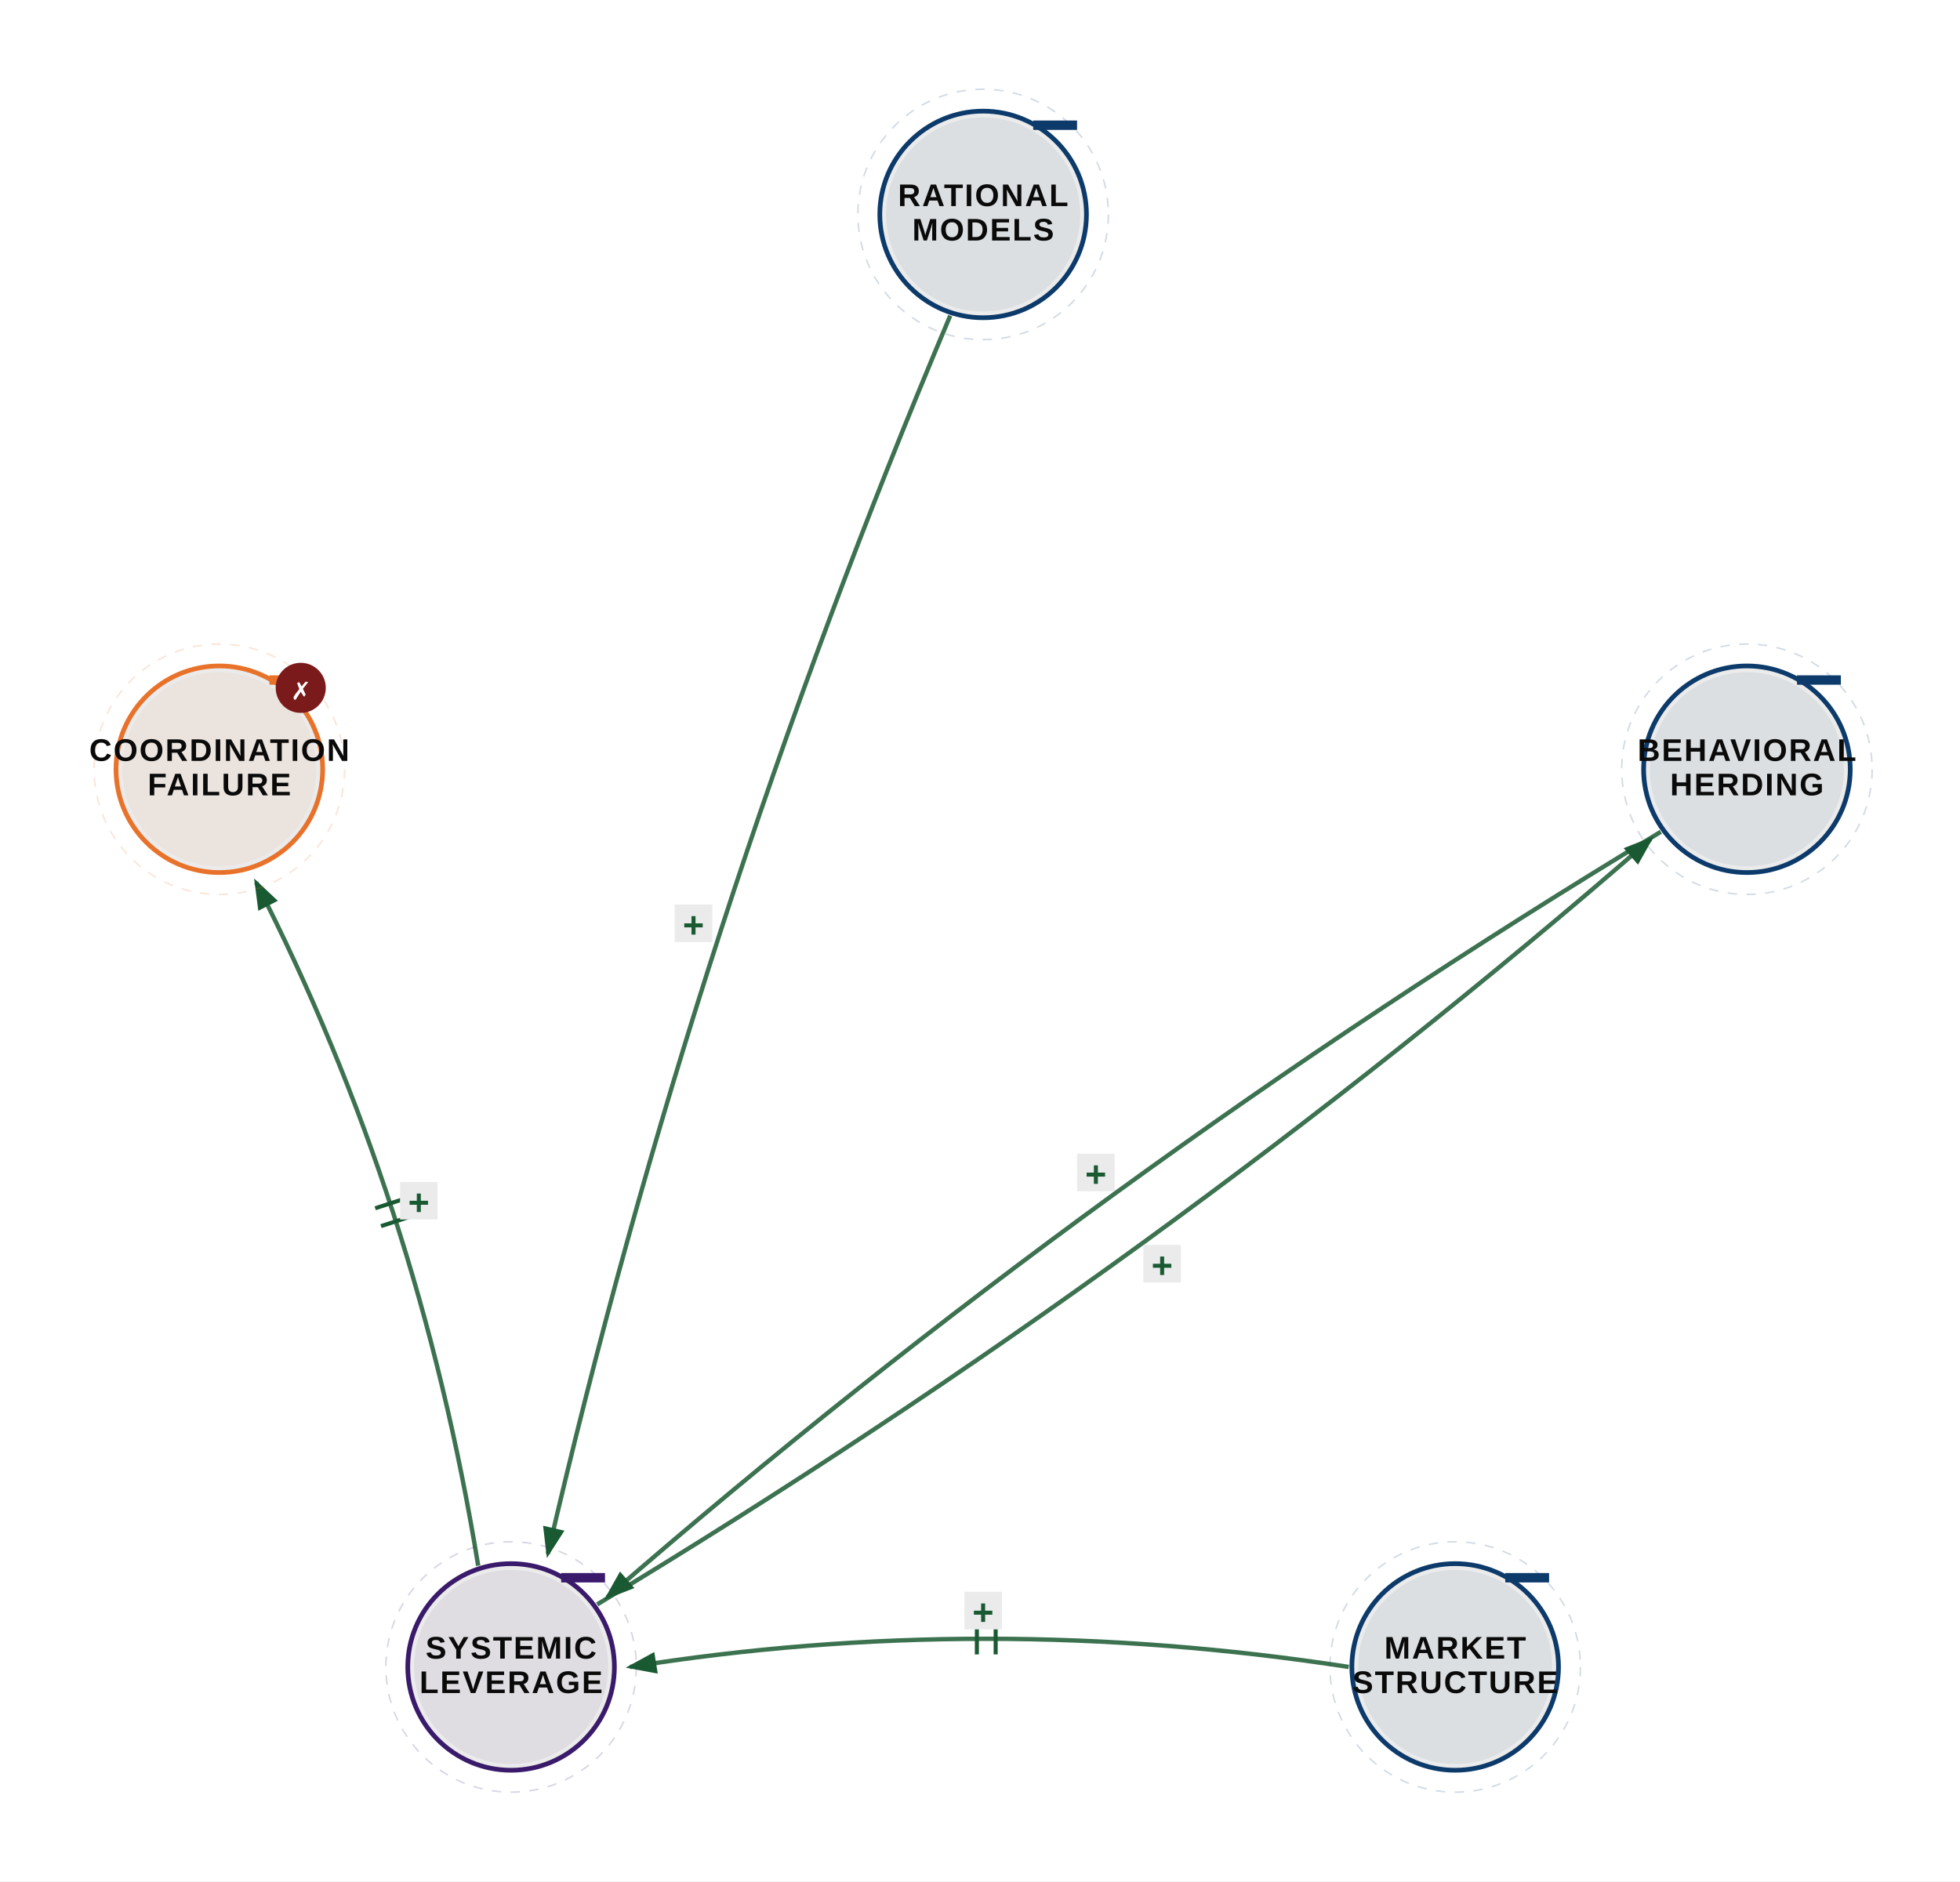
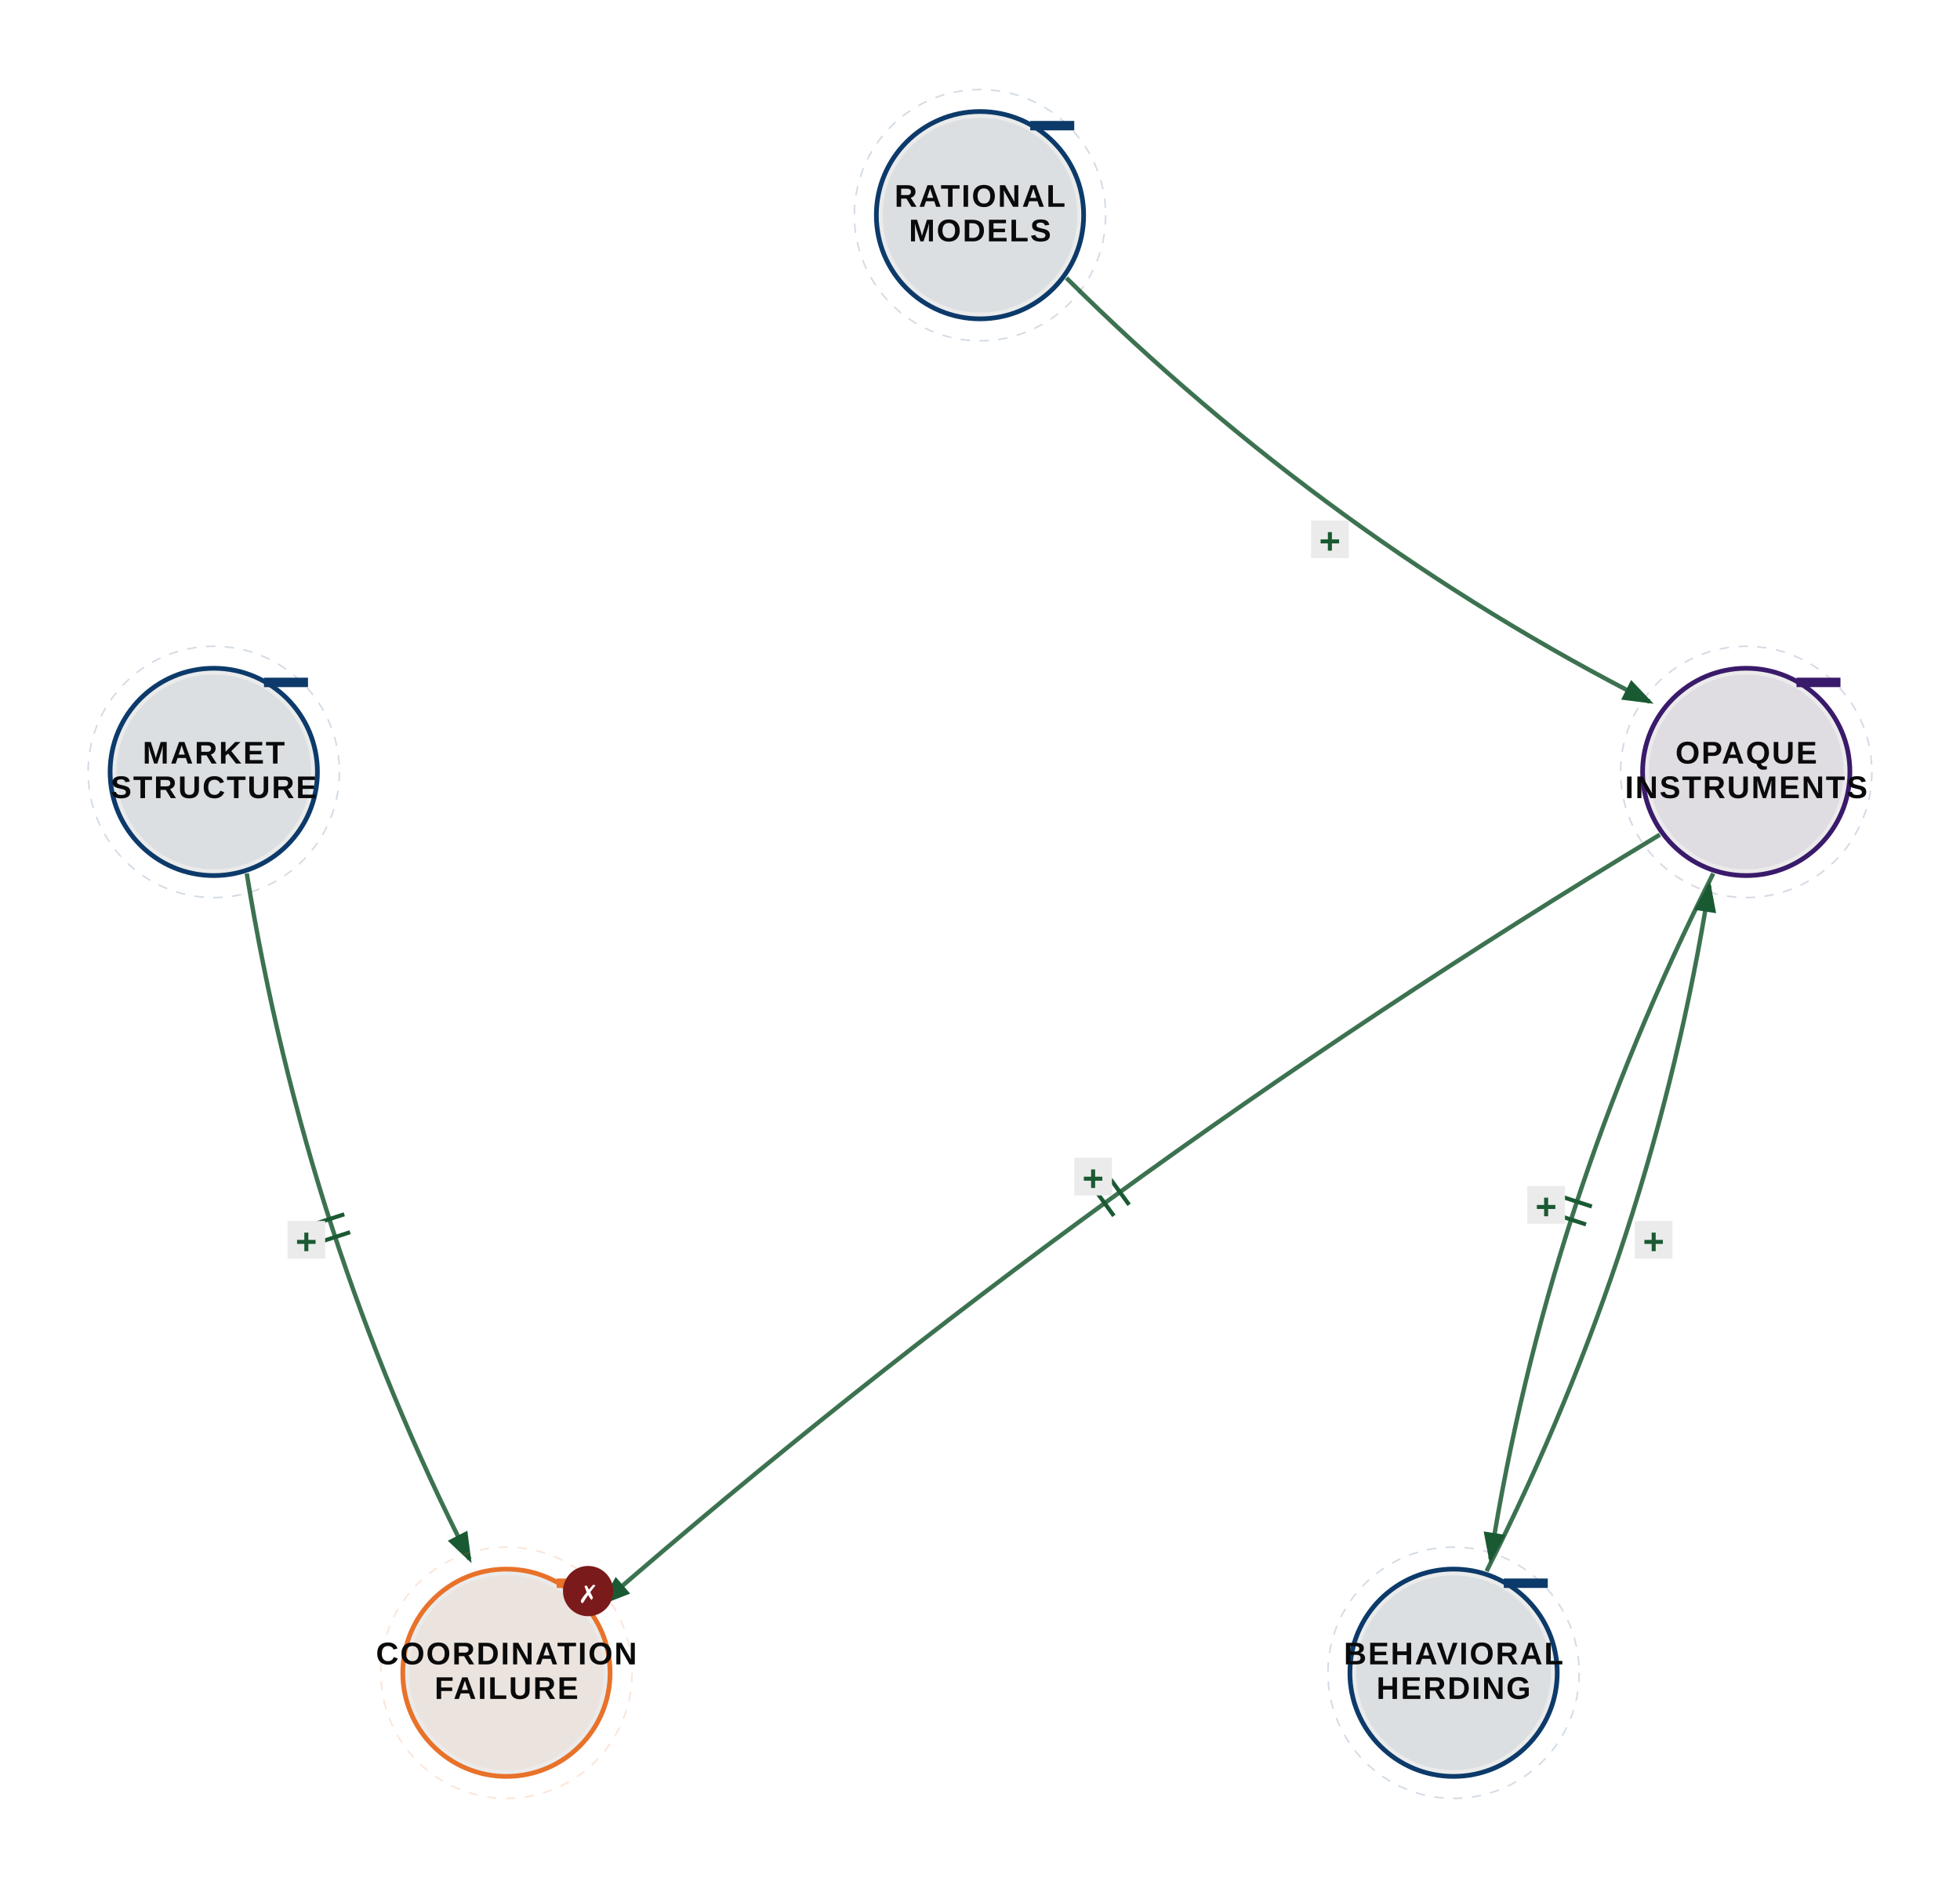
- <svg xmlns="http://www.w3.org/2000/svg" viewBox="326 138 626 601" width="626" height="601">
-   <rect x="326" y="138" width="626" height="601" fill="#fff" />
+ <svg xmlns="http://www.w3.org/2000/svg" viewBox="328 138 624 601" width="624" height="601">
+   <rect x="328" y="138" width="624" height="601" fill="#fff" />
  <defs>
    <marker id="ap" markerWidth="7" markerHeight="5" refX="6" refY="2.5" orient="auto">
      <polygon points="0 0,7 2.5,0 5" fill="#1a5a32" />
    </marker>
    <marker id="an" markerWidth="7" markerHeight="5" refX="6" refY="2.5" orient="auto">
      <polygon points="0 0,7 2.5,0 5" fill="#7a1a1a" />
    </marker>
    <marker id="ac" markerWidth="7" markerHeight="5" refX="6" refY="2.5" orient="auto">
      <polygon points="0 0,7 2.5,0 5" fill="#9a9a9a" />
    </marker>
  </defs>
  <g>
-     <path d="M629.493,238.836 Q547.498,432.944 500.976,634.373" fill="none" stroke="#1a5a32" stroke-width="1.4" stroke-opacity="0.85" marker-end="url(#ap)" />
-     <rect x="541.498" y="426.944" width="12" height="12" fill="#ebebeb" />
-     <text x="547.498" y="433.944" text-anchor="middle" dominant-baseline="middle" fill="#1a5a32" font-family="monospace" font-size="11" font-weight="700">+</text>
+     <path d="M667.507,226.485 Q751.393,309.681 853.203,361.401" fill="none" stroke="#1a5a32" stroke-width="1.4" stroke-opacity="0.85" marker-end="url(#ap)" />
+     <rect x="745.393" y="303.681" width="12" height="12" fill="#ebebeb" />
+     <text x="751.393" y="310.681" text-anchor="middle" dominant-baseline="middle" fill="#1a5a32" font-family="monospace" font-size="11" font-weight="700">+</text>
+   </g>
+   <g>
+     <path d="M801.273,638.177 Q854.475,532.687 872.203,419.877" fill="none" stroke="#1a5a32" stroke-width="1.4" stroke-opacity="0.85" marker-end="url(#ap)" />
+     <rect x="848.475" y="526.687" width="12" height="12" fill="#ebebeb" />
+     <text x="854.475" y="533.687" text-anchor="middle" dominant-baseline="middle" fill="#1a5a32" font-family="monospace" font-size="11" font-weight="700">+</text>
+   </g>
+   <g>
+     <path d="M873.439,416.073 Q820.237,521.563 802.51,634.373" fill="none" stroke="#1a5a32" stroke-width="1.4" stroke-opacity="0.85" marker-end="url(#ap)" />
+     <g transform="translate(829.106,523.3928) rotate(108)">
+       <line x1="-3" y1="-5" x2="-3" y2="5" stroke="#1a5a32" stroke-width="1.3" />
+       <line x1="3" y1="-5" x2="3" y2="5" stroke="#1a5a32" stroke-width="1.3" />
+     </g>
+     <rect x="814.237" y="515.563" width="12" height="12" fill="#ebebeb" />
+     <text x="820.237" y="522.563" text-anchor="middle" dominant-baseline="middle" fill="#1a5a32" font-family="monospace" font-size="11" font-weight="700">+</text>
  </g>
  <g>
    <path d="M856.439,403.722 Q676.009,512.563 519.976,648.177" fill="none" stroke="#1a5a32" stroke-width="1.4" stroke-opacity="0.85" marker-end="url(#ap)" />
+     <g transform="translate(682.1085,519.2561) rotate(144)">
+       <line x1="-3" y1="-5" x2="-3" y2="5" stroke="#1a5a32" stroke-width="1.3" />
+       <line x1="3" y1="-5" x2="3" y2="5" stroke="#1a5a32" stroke-width="1.3" />
+     </g>
    <rect x="670.009" y="506.563" width="12" height="12" fill="#ebebeb" />
    <text x="676.009" y="513.563" text-anchor="middle" dominant-baseline="middle" fill="#1a5a32" font-family="monospace" font-size="11" font-weight="700">+</text>
  </g>
  <g>
-     <path d="M756.767,670.513 Q640,652.513 527.233,670.513" fill="none" stroke="#1a5a32" stroke-width="1.4" stroke-opacity="0.85" marker-end="url(#ap)" />
-     <g transform="translate(641,661.5129) rotate(180)">
+     <path d="M406.561,416.073 Q425.525,532.687 477.49,634.373" fill="none" stroke="#1a5a32" stroke-width="1.4" stroke-opacity="0.85" marker-end="url(#ap)" />
+     <g transform="translate(433.775,528.9551) rotate(72)">
      <line x1="-3" y1="-5" x2="-3" y2="5" stroke="#1a5a32" stroke-width="1.3" />
      <line x1="3" y1="-5" x2="3" y2="5" stroke="#1a5a32" stroke-width="1.3" />
    </g>
-     <rect x="634" y="646.513" width="12" height="12" fill="#ebebeb" />
-     <text x="640" y="653.513" text-anchor="middle" dominant-baseline="middle" fill="#1a5a32" font-family="monospace" font-size="11" font-weight="700">+</text>
-   </g>
-   <g>
-     <path d="M516.74,650.528 Q697.17,541.687 853.203,406.073" fill="none" stroke="#1a5a32" stroke-width="1.4" stroke-opacity="0.85" marker-end="url(#ap)" />
-     <rect x="691.17" y="535.687" width="12" height="12" fill="#ebebeb" />
-     <text x="697.17" y="542.687" text-anchor="middle" dominant-baseline="middle" fill="#1a5a32" font-family="monospace" font-size="11" font-weight="700">+</text>
-   </g>
-   <g>
-     <path d="M478.727,638.177 Q459.763,521.563 407.797,419.877" fill="none" stroke="#1a5a32" stroke-width="1.4" stroke-opacity="0.85" marker-end="url(#ap)" />
-     <g transform="translate(451.5121,525.2949) rotate(-108)">
-       <line x1="-3" y1="-5" x2="-3" y2="5" stroke="#1a5a32" stroke-width="1.3" />
-       <line x1="3" y1="-5" x2="3" y2="5" stroke="#1a5a32" stroke-width="1.3" />
-     </g>
-     <rect x="453.763" y="515.563" width="12" height="12" fill="#ebebeb" />
-     <text x="459.763" y="522.563" text-anchor="middle" dominant-baseline="middle" fill="#1a5a32" font-family="monospace" font-size="11" font-weight="700">+</text>
+     <rect x="419.525" y="526.687" width="12" height="12" fill="#ebebeb" />
+     <text x="425.525" y="533.687" text-anchor="middle" dominant-baseline="middle" fill="#1a5a32" font-family="monospace" font-size="11" font-weight="700">+</text>
  </g>
  <g transform="translate(640,206.5)">
    <circle r="40" fill="none" stroke="#0c3a6a" stroke-width="0.5" stroke-opacity="0.18" stroke-dasharray="3 3" />
    <circle r="33" fill="#ebebeb" stroke="#0c3a6a" stroke-width="1.5" />
    <circle r="31" fill="#0c3a6a" fill-opacity="0.07" />
    <rect x="16" y="-30" width="14" height="3" fill="#0c3a6a" />
    <text x="0" y="-5.5" text-anchor="middle" dominant-baseline="middle" fill="#0a0a0a" font-family="'Barlow Condensed','Arial Narrow','Helvetica Neue',Arial,sans-serif" font-size="10" font-weight="700" letter-spacing="0.05em">RATIONAL</text>
    <text x="0" y="5.5" text-anchor="middle" dominant-baseline="middle" fill="#0a0a0a" font-family="'Barlow Condensed','Arial Narrow','Helvetica Neue',Arial,sans-serif" font-size="10" font-weight="700" letter-spacing="0.05em">MODELS</text>
  </g>
  <g transform="translate(883.946,383.7371)">
+     <circle r="40" fill="none" stroke="#3a1a6a" stroke-width="0.5" stroke-opacity="0.18" stroke-dasharray="3 3" />
+     <circle r="33" fill="#ebebeb" stroke="#3a1a6a" stroke-width="1.5" />
+     <circle r="31" fill="#3a1a6a" fill-opacity="0.07" />
+     <rect x="16" y="-30" width="14" height="3" fill="#3a1a6a" />
+     <text x="0" y="-5.5" text-anchor="middle" dominant-baseline="middle" fill="#0a0a0a" font-family="'Barlow Condensed','Arial Narrow','Helvetica Neue',Arial,sans-serif" font-size="10" font-weight="700" letter-spacing="0.05em">OPAQUE</text>
+     <text x="0" y="5.5" text-anchor="middle" dominant-baseline="middle" fill="#0a0a0a" font-family="'Barlow Condensed','Arial Narrow','Helvetica Neue',Arial,sans-serif" font-size="10" font-weight="700" letter-spacing="0.05em">INSTRUMENTS</text>
+   </g>
+   <g transform="translate(790.7669,670.5129)">
    <circle r="40" fill="none" stroke="#0c3a6a" stroke-width="0.5" stroke-opacity="0.18" stroke-dasharray="3 3" />
    <circle r="33" fill="#ebebeb" stroke="#0c3a6a" stroke-width="1.5" />
    <circle r="31" fill="#0c3a6a" fill-opacity="0.07" />
    <rect x="16" y="-30" width="14" height="3" fill="#0c3a6a" />
    <text x="0" y="-5.5" text-anchor="middle" dominant-baseline="middle" fill="#0a0a0a" font-family="'Barlow Condensed','Arial Narrow','Helvetica Neue',Arial,sans-serif" font-size="10" font-weight="700" letter-spacing="0.05em">BEHAVIORAL</text>
    <text x="0" y="5.5" text-anchor="middle" dominant-baseline="middle" fill="#0a0a0a" font-family="'Barlow Condensed','Arial Narrow','Helvetica Neue',Arial,sans-serif" font-size="10" font-weight="700" letter-spacing="0.05em">HERDING</text>
  </g>
-   <g transform="translate(790.7669,670.5129)">
-     <circle r="40" fill="none" stroke="#0c3a6a" stroke-width="0.5" stroke-opacity="0.18" stroke-dasharray="3 3" />
-     <circle r="33" fill="#ebebeb" stroke="#0c3a6a" stroke-width="1.5" />
-     <circle r="31" fill="#0c3a6a" fill-opacity="0.07" />
-     <rect x="16" y="-30" width="14" height="3" fill="#0c3a6a" />
-     <text x="0" y="-5.5" text-anchor="middle" dominant-baseline="middle" fill="#0a0a0a" font-family="'Barlow Condensed','Arial Narrow','Helvetica Neue',Arial,sans-serif" font-size="10" font-weight="700" letter-spacing="0.05em">MARKET</text>
-     <text x="0" y="5.5" text-anchor="middle" dominant-baseline="middle" fill="#0a0a0a" font-family="'Barlow Condensed','Arial Narrow','Helvetica Neue',Arial,sans-serif" font-size="10" font-weight="700" letter-spacing="0.05em">STRUCTURE</text>
-   </g>
  <g transform="translate(489.2331,670.5129)">
-     <circle r="40" fill="none" stroke="#3a1a6a" stroke-width="0.5" stroke-opacity="0.18" stroke-dasharray="3 3" />
-     <circle r="33" fill="#ebebeb" stroke="#3a1a6a" stroke-width="1.5" />
-     <circle r="31" fill="#3a1a6a" fill-opacity="0.07" />
-     <rect x="16" y="-30" width="14" height="3" fill="#3a1a6a" />
-     <text x="0" y="-5.5" text-anchor="middle" dominant-baseline="middle" fill="#0a0a0a" font-family="'Barlow Condensed','Arial Narrow','Helvetica Neue',Arial,sans-serif" font-size="10" font-weight="700" letter-spacing="0.05em">SYSTEMIC</text>
-     <text x="0" y="5.5" text-anchor="middle" dominant-baseline="middle" fill="#0a0a0a" font-family="'Barlow Condensed','Arial Narrow','Helvetica Neue',Arial,sans-serif" font-size="10" font-weight="700" letter-spacing="0.05em">LEVERAGE</text>
-   </g>
-   <g transform="translate(396.054,383.7371)">
    <circle r="40" fill="none" stroke="#e8722a" stroke-width="0.5" stroke-opacity="0.18" stroke-dasharray="3 3" />
    <circle r="33" fill="#ebebeb" stroke="#e8722a" stroke-width="1.5" />
    <circle r="31" fill="#e8722a" fill-opacity="0.07" />
    <rect x="16" y="-30" width="14" height="3" fill="#e8722a" />
    <text x="0" y="-5.5" text-anchor="middle" dominant-baseline="middle" fill="#0a0a0a" font-family="'Barlow Condensed','Arial Narrow','Helvetica Neue',Arial,sans-serif" font-size="10" font-weight="700" letter-spacing="0.05em">COORDINATION</text>
    <text x="0" y="5.5" text-anchor="middle" dominant-baseline="middle" fill="#0a0a0a" font-family="'Barlow Condensed','Arial Narrow','Helvetica Neue',Arial,sans-serif" font-size="10" font-weight="700" letter-spacing="0.05em">FAILURE</text>
    <circle cx="26" cy="-26" r="8" fill="#7a1a1a" />
    <text x="26" y="-25" text-anchor="middle" dominant-baseline="middle" fill="#fff" font-size="8" font-weight="700">✗</text>
  </g>
+   <g transform="translate(396.054,383.7371)">
+     <circle r="40" fill="none" stroke="#0c3a6a" stroke-width="0.5" stroke-opacity="0.18" stroke-dasharray="3 3" />
+     <circle r="33" fill="#ebebeb" stroke="#0c3a6a" stroke-width="1.5" />
+     <circle r="31" fill="#0c3a6a" fill-opacity="0.07" />
+     <rect x="16" y="-30" width="14" height="3" fill="#0c3a6a" />
+     <text x="0" y="-5.5" text-anchor="middle" dominant-baseline="middle" fill="#0a0a0a" font-family="'Barlow Condensed','Arial Narrow','Helvetica Neue',Arial,sans-serif" font-size="10" font-weight="700" letter-spacing="0.05em">MARKET</text>
+     <text x="0" y="5.5" text-anchor="middle" dominant-baseline="middle" fill="#0a0a0a" font-family="'Barlow Condensed','Arial Narrow','Helvetica Neue',Arial,sans-serif" font-size="10" font-weight="700" letter-spacing="0.05em">STRUCTURE</text>
+   </g>
</svg>
